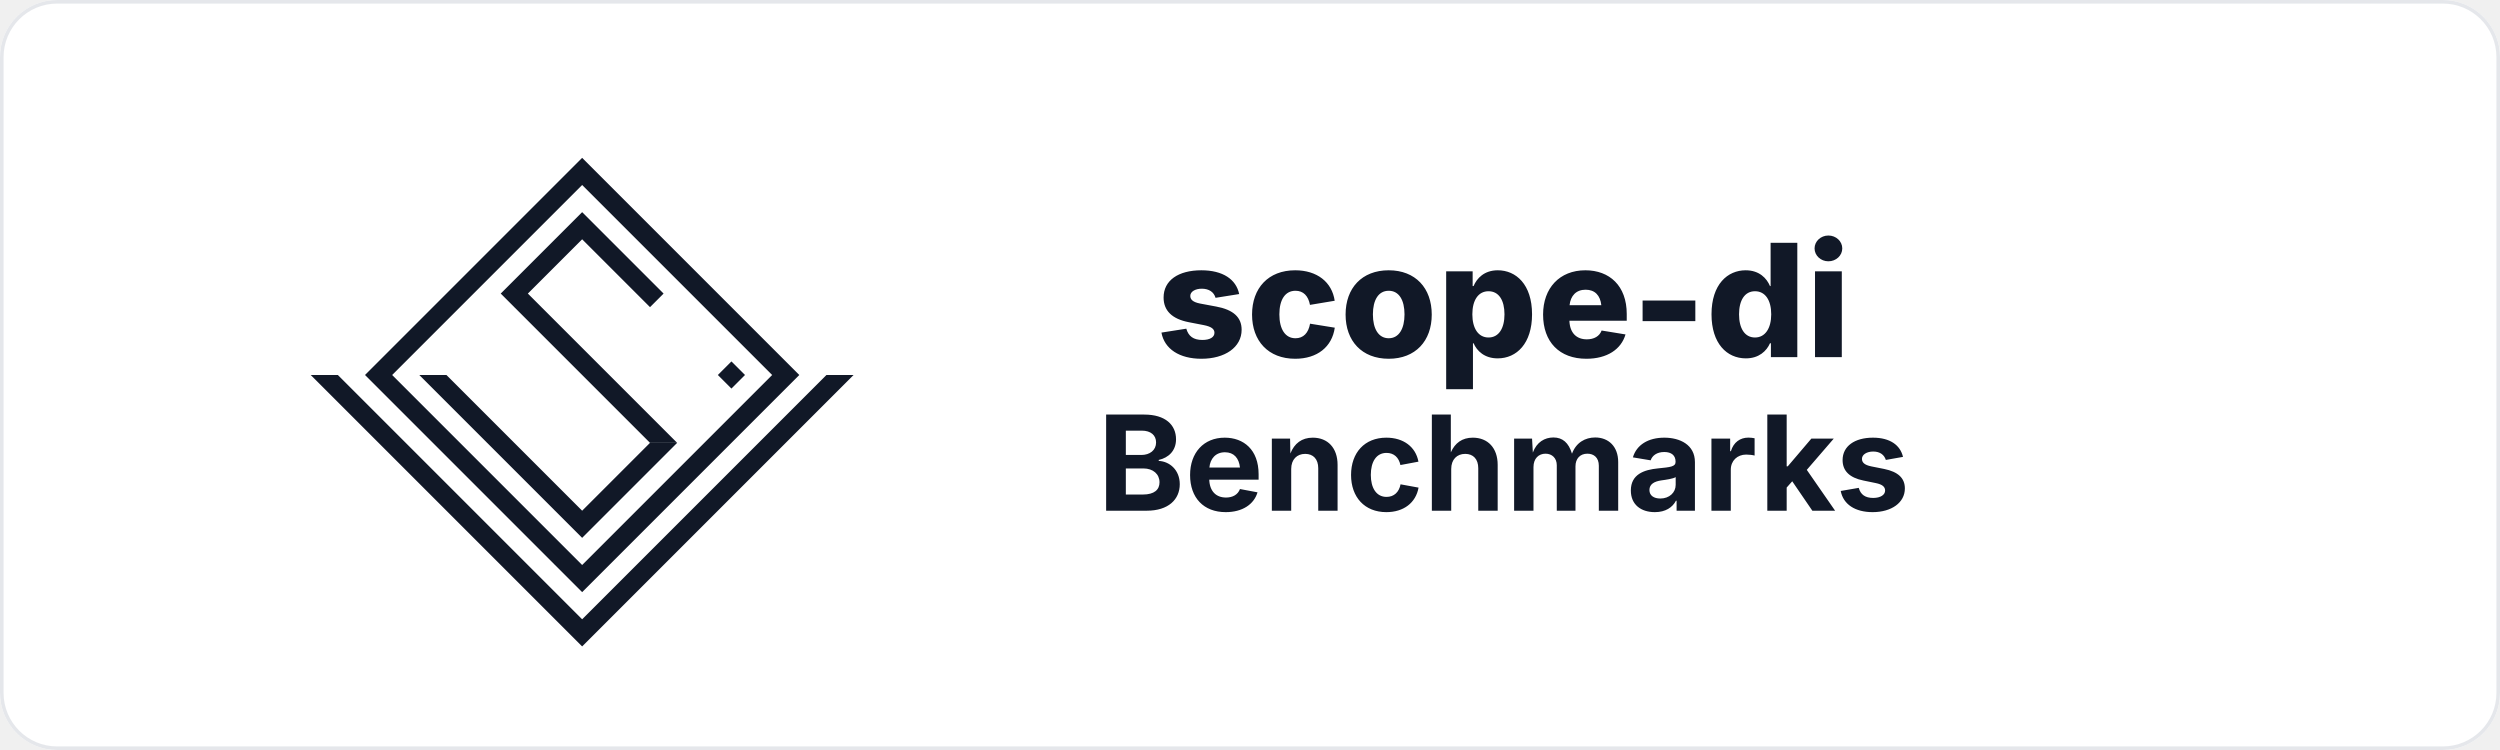
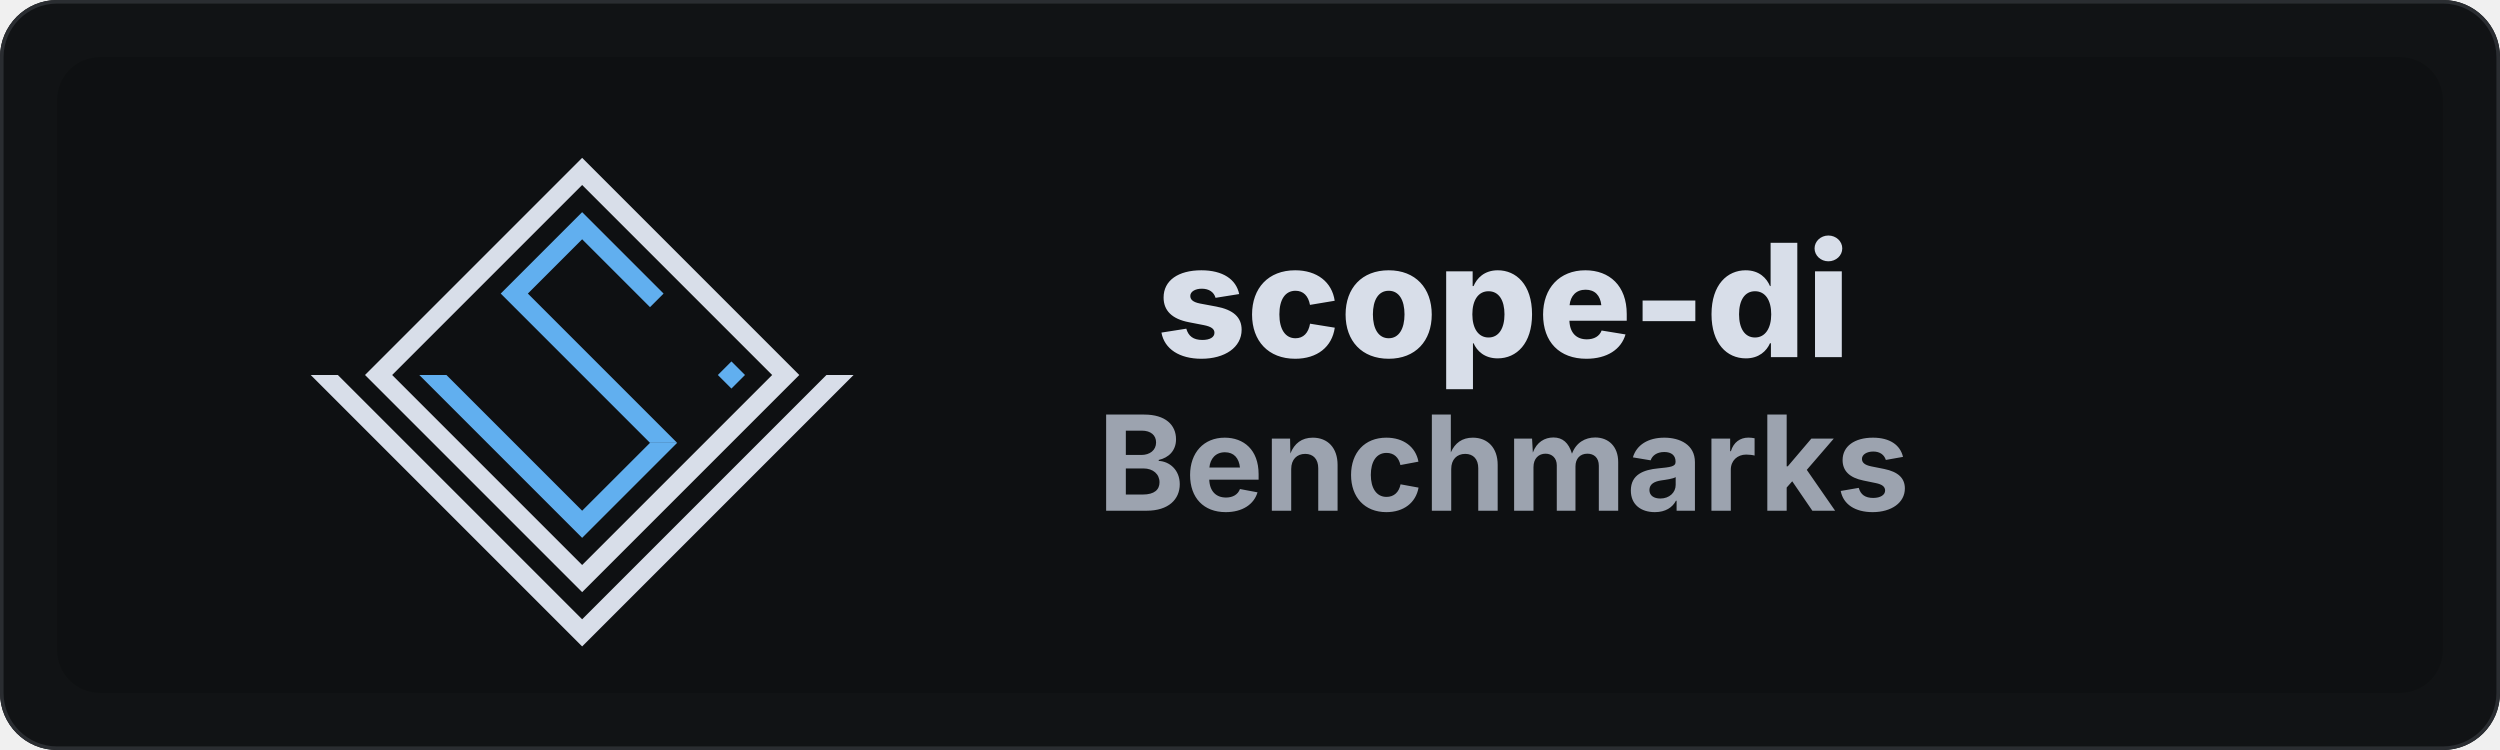
<svg xmlns="http://www.w3.org/2000/svg" width="1400" height="420" viewBox="0 0 1400 420" role="img" aria-labelledby="title description">
-   <rect width="1400" height="420" rx="32" fill="#ffffff" />
-   <rect x="1" y="1" width="1398" height="418" rx="31" fill="none" stroke="#e5e7eb" stroke-width="2" />
+   <rect width="1400" height="420" rx="32" fill="#111315" />
+   <rect x="1" y="1" width="1398" height="418" rx="31" fill="none" stroke="#2a2d31" stroke-width="2" />
+   <rect x="32" y="32" width="1336" height="356" rx="24" fill="#0d0f10" opacity="0.72" />
  <g transform="translate(174 58) scale(0.304)">
-     <rect width="1000" height="1000" fill="white" />
-     <polygon points="800,500 775,475 750,500 775,525" fill="#111827" />
-     <polygon points="625,625 350,350 500,200 650,350 625,375 500,250 400,350 675,625" fill="#111827" />
-     <polygon points="250,500 200,500 500,800 675,625 625,625 500,750" fill="#111827" />
-     <polygon points="150,500 100,500 500,100 900,500 850,500 500,150" fill="#111827" />
-     <polygon points="150,500 100,500 500,900 900,500 850,500 500,850" fill="#111827" />
-     <polygon points="0,500 50,500 500,950 950,500 1000,500 500,1000" fill="#111827" />
+     <rect width="1000" height="1000" fill="none" />
+     <polygon points="800,500 775,475 750,500 775,525" fill="#61afef" />
+     <polygon points="625,625 350,350 500,200 650,350 625,375 500,250 400,350 675,625" fill="#61afef" />
+     <polygon points="250,500 200,500 500,800 675,625 625,625 500,750" fill="#61afef" />
+     <polygon points="150,500 100,500 500,100 900,500 850,500 500,150" fill="#d8dee9" />
+     <polygon points="150,500 100,500 500,900 900,500 850,500 500,850" fill="#d8dee9" />
+     <polygon points="0,500 50,500 500,950 950,500 1000,500 500,1000" fill="#d8dee9" />
  </g>
-   <text x="842" y="200" text-anchor="middle" fill="#111827" font-family="Inter, ui-sans-serif, system-ui, -apple-system, BlinkMacSystemFont, Segoe UI, sans-serif" font-size="88" font-weight="760" letter-spacing="0">scope-di</text>
-   <text x="842" y="286" text-anchor="middle" fill="#111827" font-family="Inter, ui-sans-serif, system-ui, -apple-system, BlinkMacSystemFont, Segoe UI, sans-serif" font-size="74" font-weight="720" letter-spacing="0">Benchmarks</text>
+   <text x="842" y="200" text-anchor="middle" fill="#d8dee9" font-family="Inter, ui-sans-serif, system-ui, -apple-system, BlinkMacSystemFont, Segoe UI, sans-serif" font-size="88" font-weight="760" letter-spacing="0">scope-di</text>
+   <text x="842" y="286" text-anchor="middle" fill="#9ca3af" font-family="Inter, ui-sans-serif, system-ui, -apple-system, BlinkMacSystemFont, Segoe UI, sans-serif" font-size="74" font-weight="720" letter-spacing="0">Benchmarks</text>
</svg>
